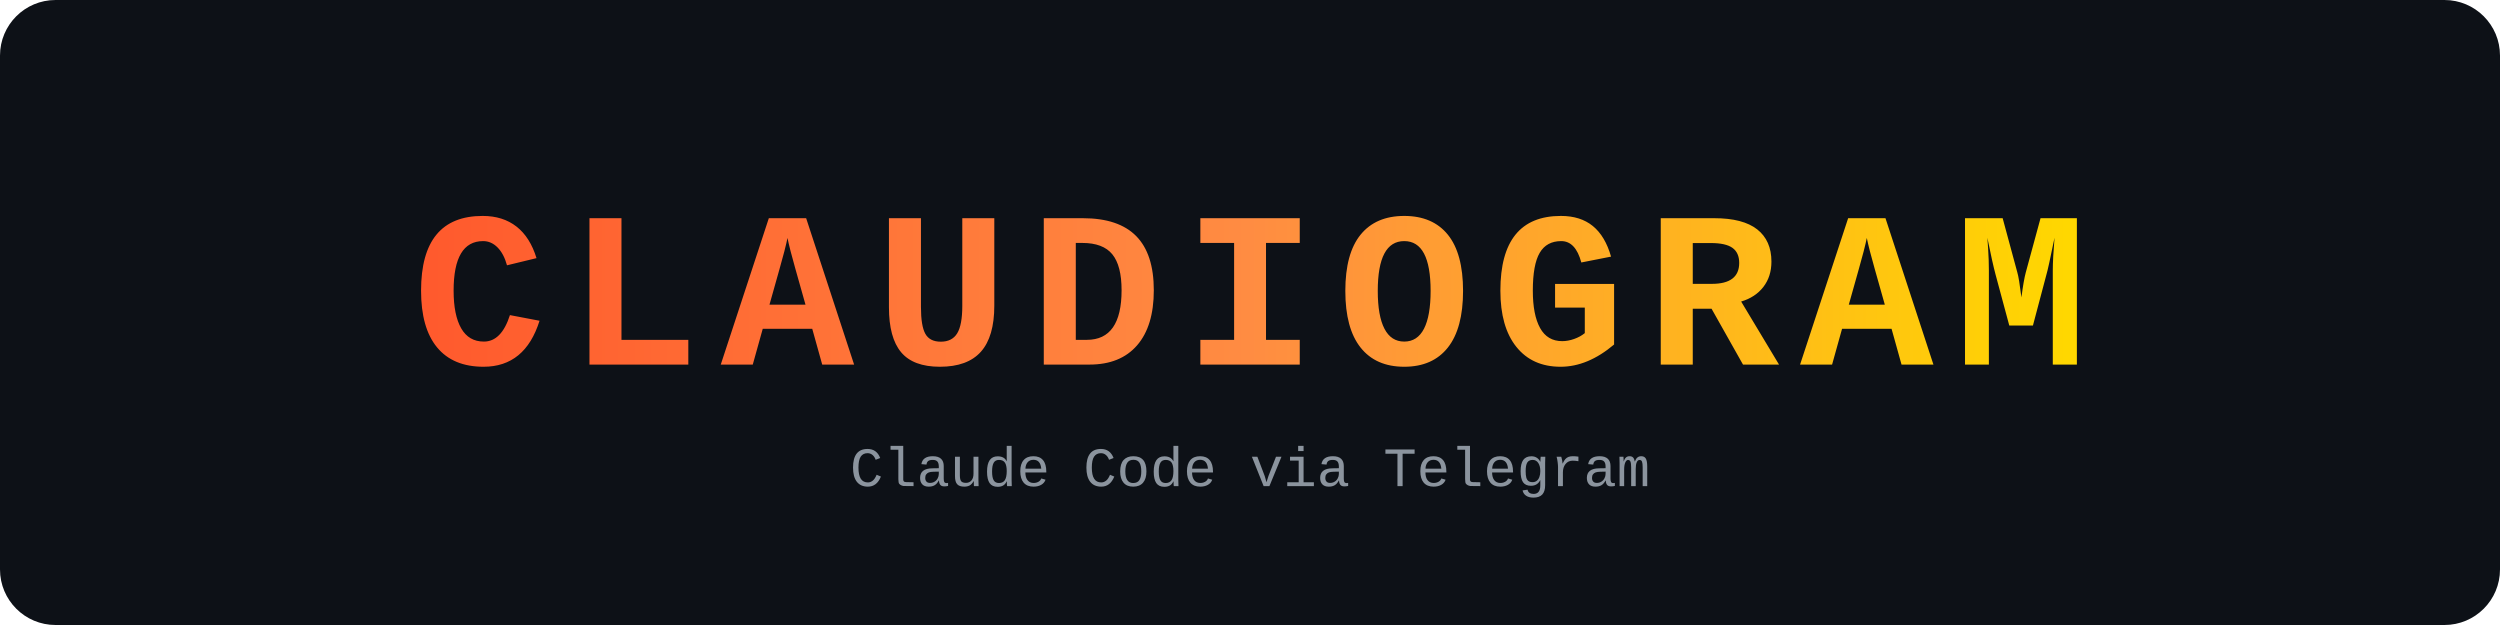
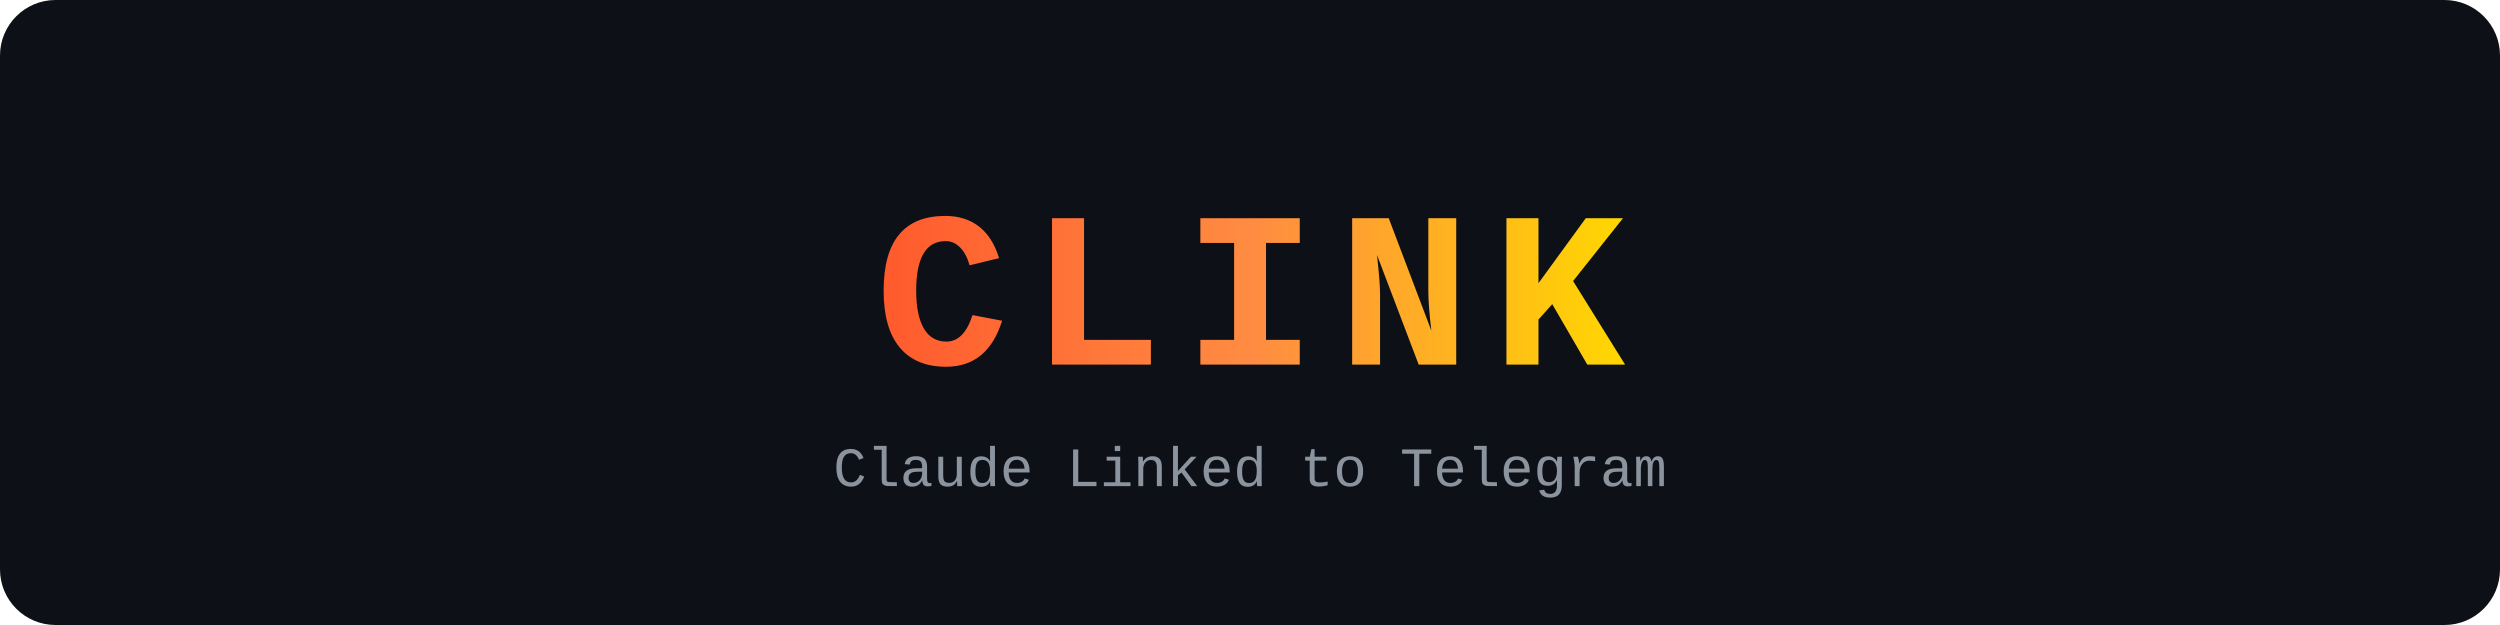
<svg xmlns="http://www.w3.org/2000/svg" viewBox="0 0 720 180">
  <defs>
    <linearGradient id="g" x1="0%" y1="0%" x2="100%" y2="0%">
      <stop offset="0%" stop-color="#FF5A2D" />
      <stop offset="50%" stop-color="#FF8C42" />
      <stop offset="100%" stop-color="#FFD700" />
    </linearGradient>
  </defs>
  <rect width="720" height="180" rx="16" fill="#0d1117" />
-   <text x="360" y="105" text-anchor="middle" font-family="monospace, 'Courier New'" font-size="64" font-weight="bold" fill="url(#g)" letter-spacing="6">CLAUDIOGRAM</text>
-   <text x="360" y="140" text-anchor="middle" font-family="monospace, 'Courier New'" font-size="16" fill="#8b949e">Claude Code via Telegram</text>
+   <text x="360" y="105" text-anchor="middle" font-family="monospace, 'Courier New'" font-size="64" font-weight="bold" fill="url(#g)" letter-spacing="6">CLINK</text>
+   <text x="360" y="140" text-anchor="middle" font-family="monospace, 'Courier New'" font-size="16" fill="#8b949e">Claude Linked to Telegram</text>
</svg>
